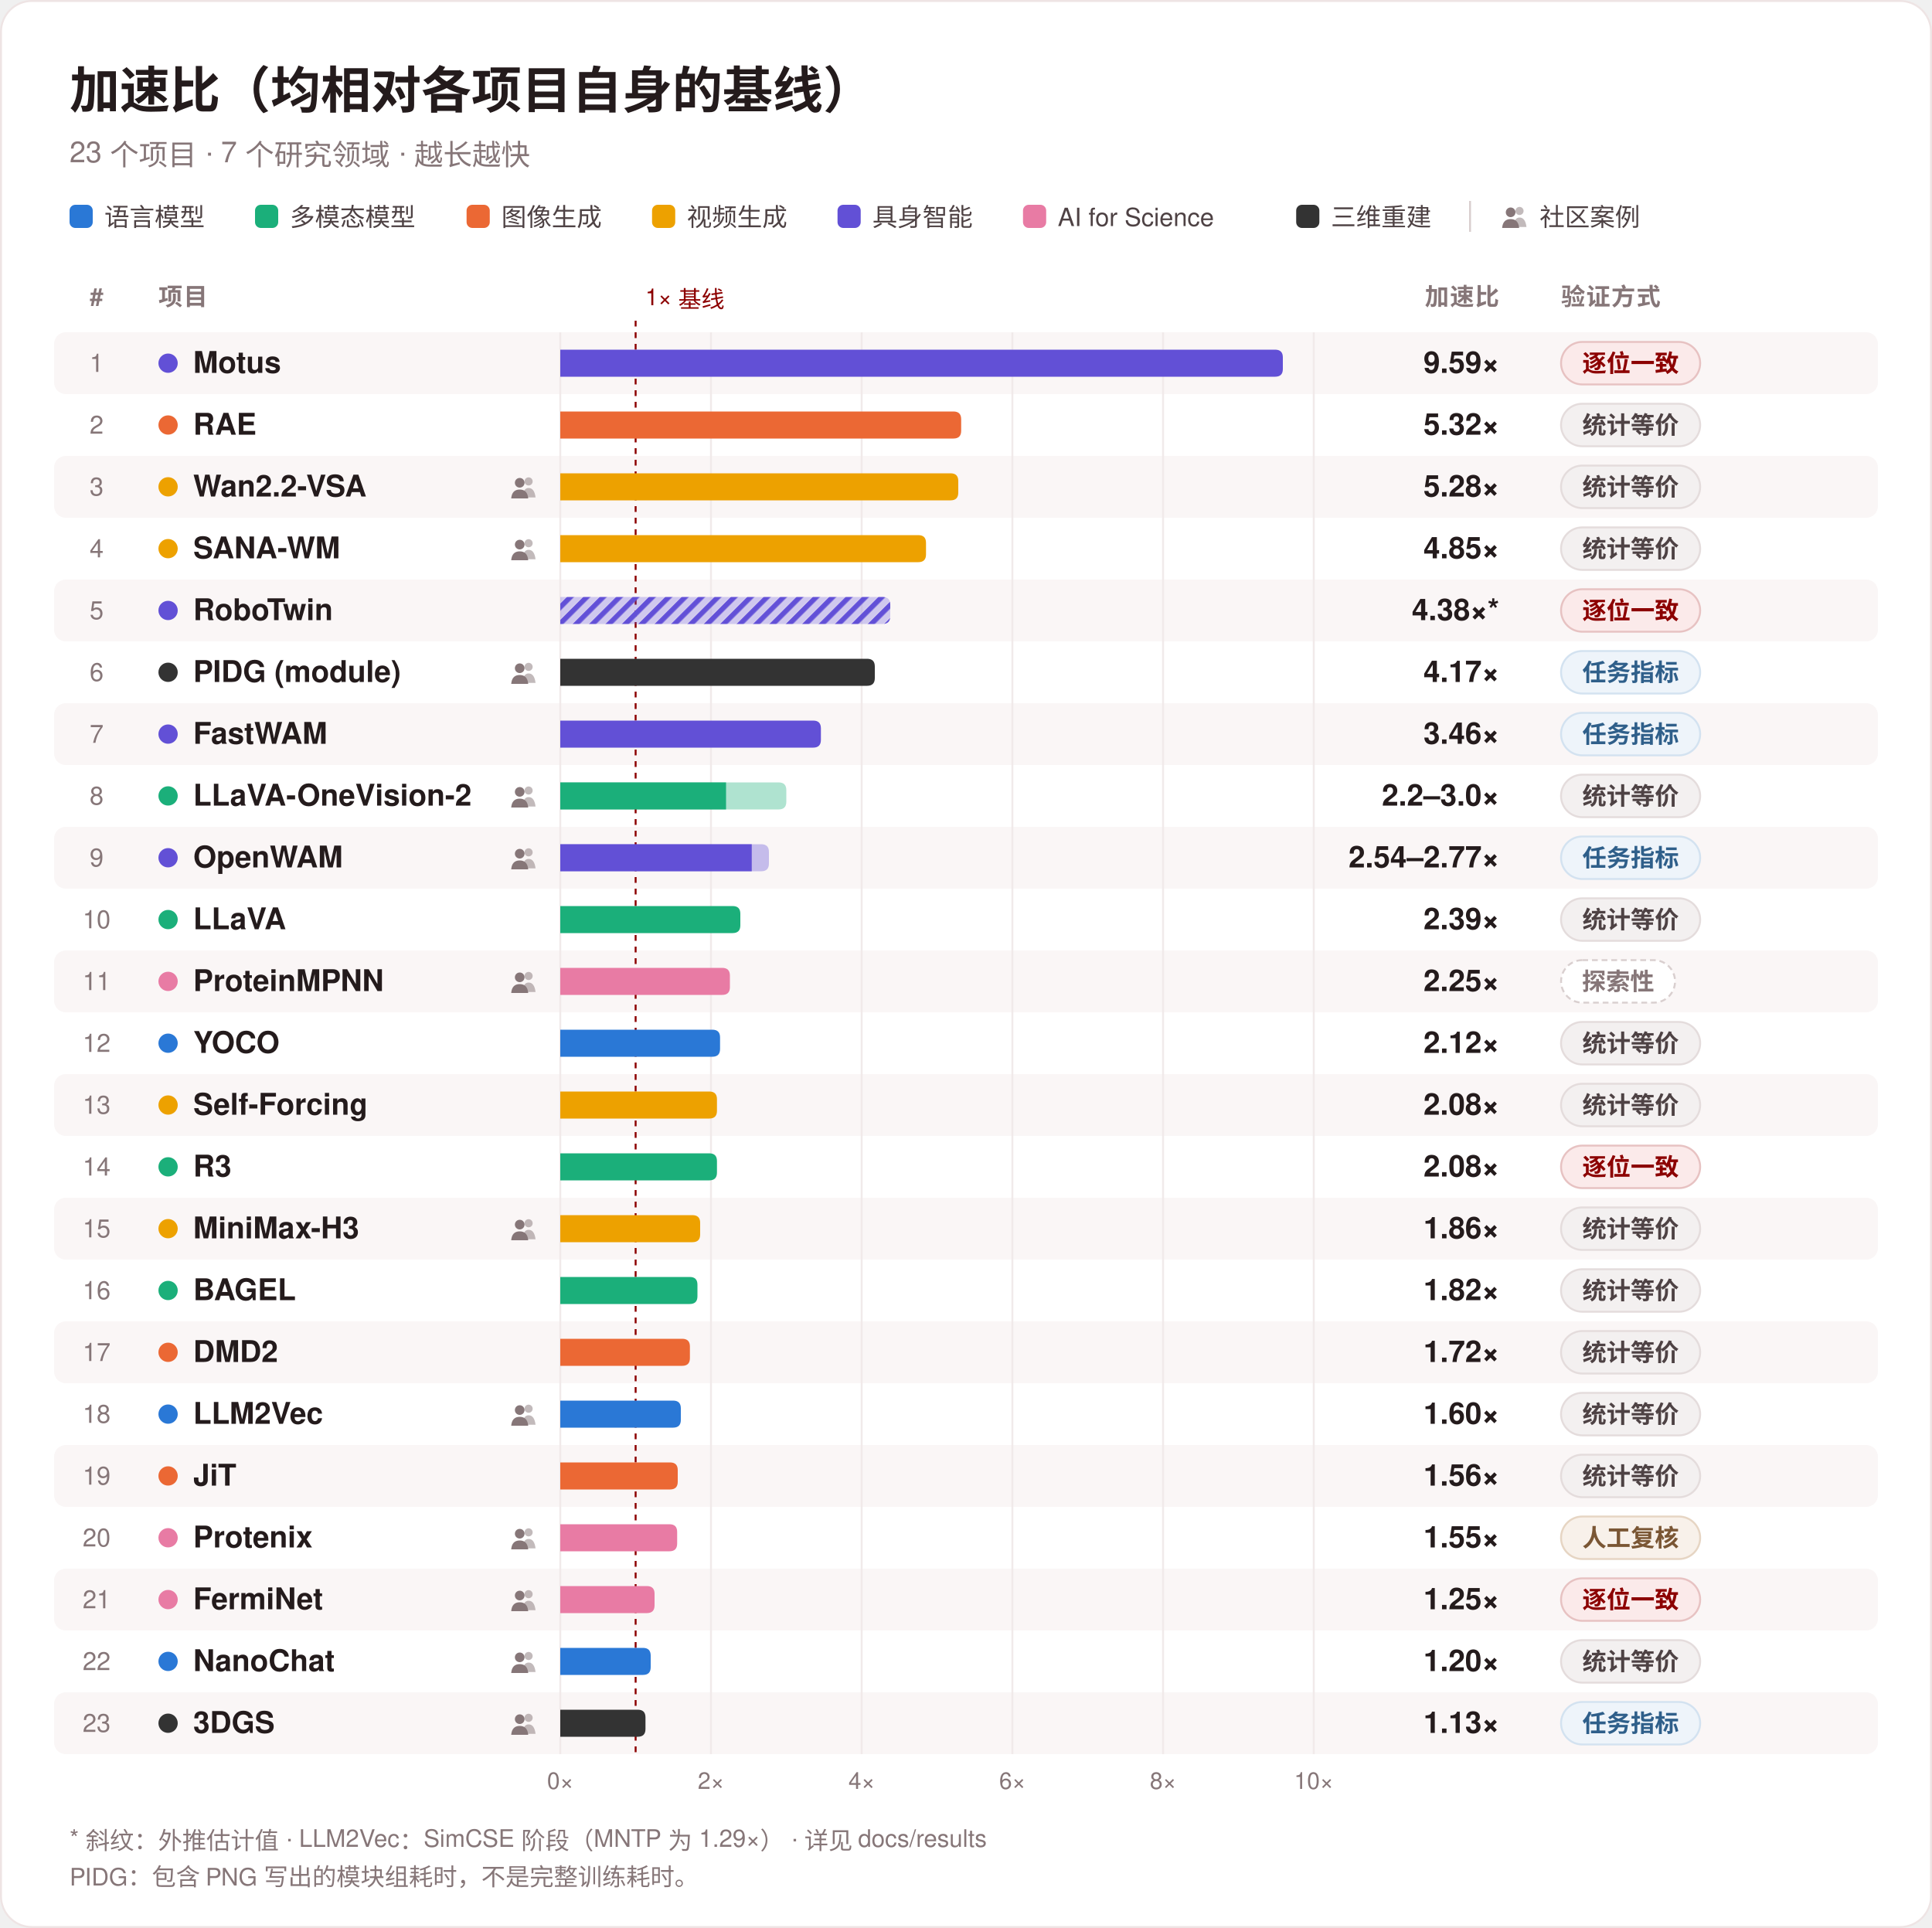
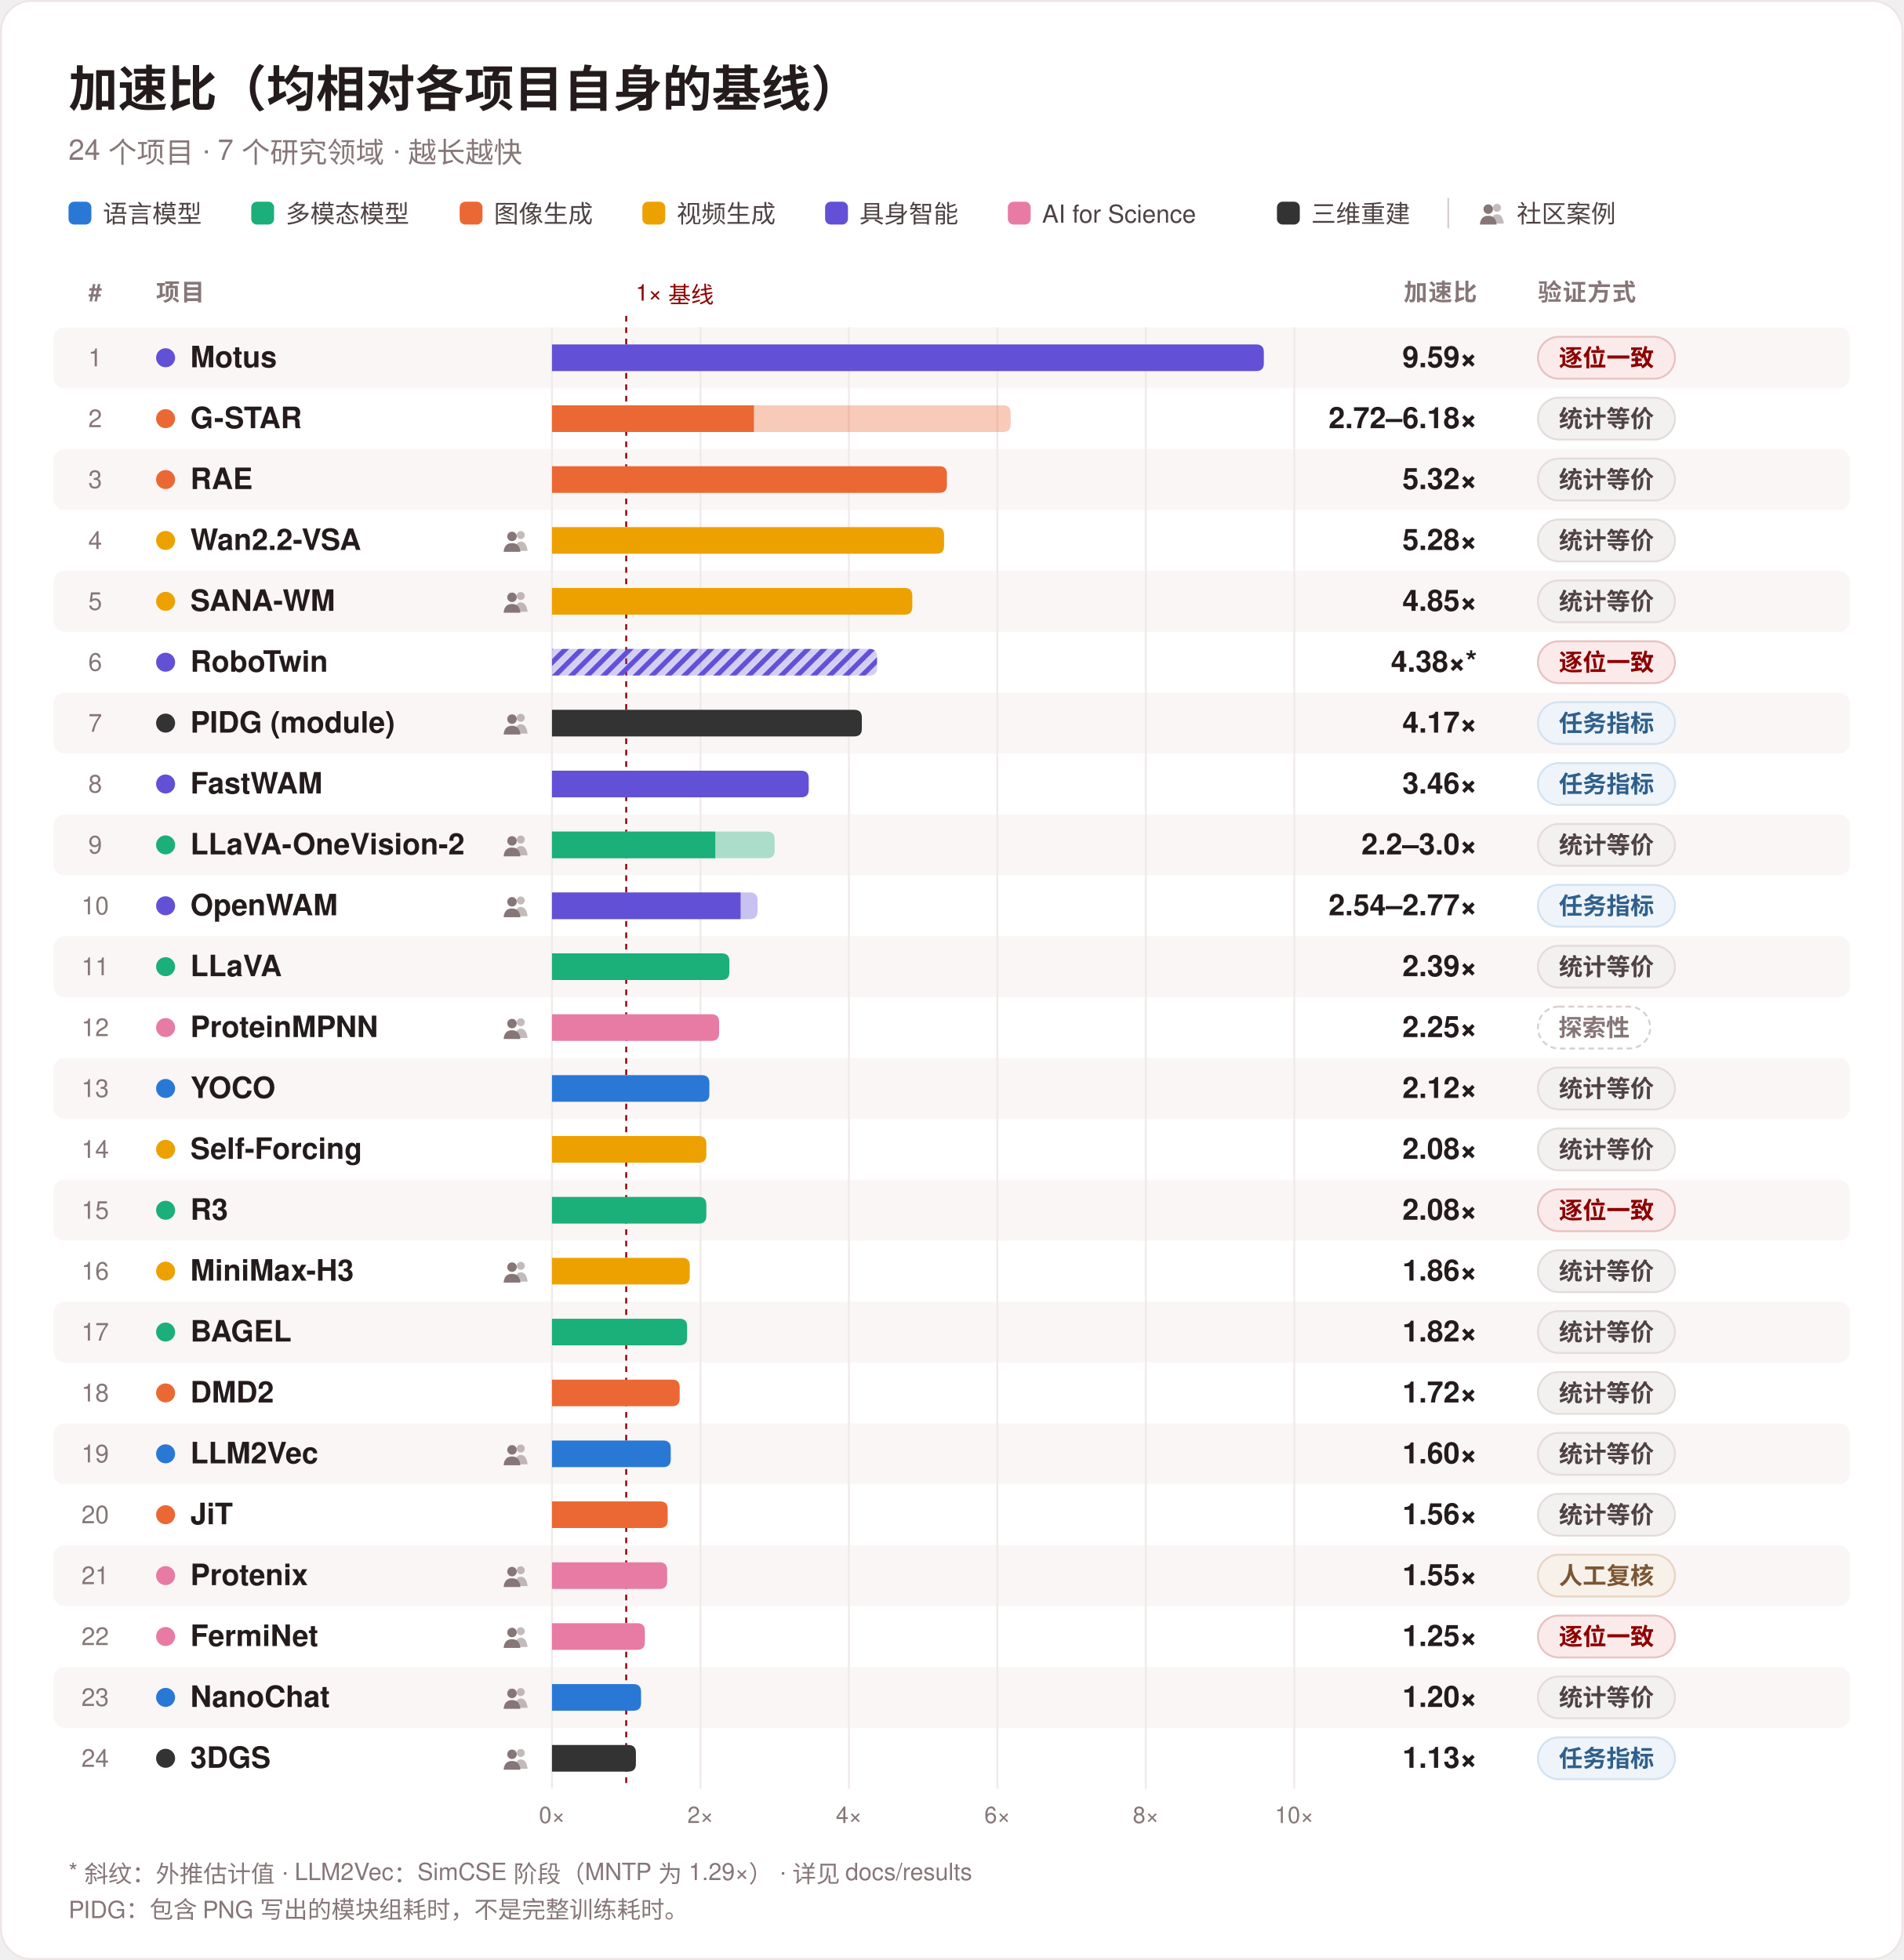
- <svg xmlns="http://www.w3.org/2000/svg" width="1000" height="998" viewBox="0 0 1000 998" role="img" aria-labelledby="t d">
+ <svg xmlns="http://www.w3.org/2000/svg" width="1000" height="1030" viewBox="0 0 1000 1030" role="img" aria-labelledby="t d">
  <defs>
    <pattern id="h-llm" width="6" height="6" patternUnits="userSpaceOnUse" patternTransform="rotate(45)">
      <rect width="6" height="6" fill="#2a78d6" fill-opacity=".28" />
      <rect width="2.6" height="6" fill="#2a78d6" />
    </pattern>
    <pattern id="h-mllm" width="6" height="6" patternUnits="userSpaceOnUse" patternTransform="rotate(45)">
      <rect width="6" height="6" fill="#1baf7a" fill-opacity=".28" />
      <rect width="2.6" height="6" fill="#1baf7a" />
    </pattern>
    <pattern id="h-img" width="6" height="6" patternUnits="userSpaceOnUse" patternTransform="rotate(45)">
      <rect width="6" height="6" fill="#eb6834" fill-opacity=".28" />
      <rect width="2.6" height="6" fill="#eb6834" />
    </pattern>
    <pattern id="h-vid" width="6" height="6" patternUnits="userSpaceOnUse" patternTransform="rotate(45)">
      <rect width="6" height="6" fill="#eda100" fill-opacity=".28" />
      <rect width="2.6" height="6" fill="#eda100" />
    </pattern>
    <pattern id="h-emb" width="6" height="6" patternUnits="userSpaceOnUse" patternTransform="rotate(45)">
      <rect width="6" height="6" fill="#6250d6" fill-opacity=".28" />
      <rect width="2.6" height="6" fill="#6250d6" />
    </pattern>
    <pattern id="h-sci" width="6" height="6" patternUnits="userSpaceOnUse" patternTransform="rotate(45)">
      <rect width="6" height="6" fill="#e87ba4" fill-opacity=".28" />
      <rect width="2.6" height="6" fill="#e87ba4" />
    </pattern>
    <pattern id="h-3d" width="6" height="6" patternUnits="userSpaceOnUse" patternTransform="rotate(45)">
      <rect width="6" height="6" fill="#333333" fill-opacity=".28" />
      <rect width="2.6" height="6" fill="#333333" />
    </pattern>
    <style>text{font-family:-apple-system,BlinkMacSystemFont,"Segoe UI","Helvetica Neue",Helvetica,Arial,"PingFang SC","Hiragino Sans GB","Microsoft YaHei","Noto Sans CJK SC",sans-serif}.title{font-size:26px;font-weight:700;fill:#241B1C}.sub{font-size:15px;fill:#867678}.col{font-size:12.5px;font-weight:600;fill:#867678;letter-spacing:.04em}.rank{font-size:13px;fill:#867678;font-variant-numeric:tabular-nums}.name{font-size:15.5px;font-weight:600;fill:#241B1C}.dom{font-size:13px;fill:#867678}.val{font-size:15.5px;font-weight:700;fill:#241B1C;font-variant-numeric:tabular-nums}.chip{font-size:12.5px;font-weight:600}.leg{font-size:13px;fill:#4E4244}.tick{font-size:12px;fill:#867678;font-variant-numeric:tabular-nums}.foot{font-size:12.5px;fill:#867678}.big{font-size:26px;font-weight:800;fill:#241B1C;font-variant-numeric:tabular-nums}.tl{font-size:13px;fill:#4E4244;font-variant-numeric:tabular-nums}.tlb{font-size:13px;font-weight:700;fill:#241B1C;font-variant-numeric:tabular-nums}.q{font-size:13px;fill:#4E4244}</style>
  </defs>
-   <rect x="0.5" y="0.5" width="999" height="997" rx="16" fill="#FFFFFF" stroke="#EEE4E4" />
+   <rect x="0.5" y="0.5" width="999" height="1029" rx="16" fill="#FFFFFF" stroke="#EEE4E4" />
  <text x="36" y="56" class="title">加速比（均相对各项目自身的基线）</text>
-   <text x="36" y="84" class="sub">23 个项目 · 7 个研究领域 · 越长越快</text>
+   <text x="36" y="84" class="sub">24 个项目 · 7 个研究领域 · 越长越快</text>
  <rect x="36" y="106" width="12" height="12" rx="3" fill="#2a78d6" />
  <text x="54" y="117" class="leg">语言模型</text>
  <rect x="132.0" y="106" width="12" height="12" rx="3" fill="#1baf7a" />
  <text x="150.0" y="117" class="leg">多模态模型</text>
  <rect x="241.5" y="106" width="12" height="12" rx="3" fill="#eb6834" />
  <text x="259.5" y="117" class="leg">图像生成</text>
  <rect x="337.5" y="106" width="12" height="12" rx="3" fill="#eda100" />
  <text x="355.5" y="117" class="leg">视频生成</text>
  <rect x="433.5" y="106" width="12" height="12" rx="3" fill="#6250d6" />
  <text x="451.5" y="117" class="leg">具身智能</text>
  <rect x="529.5" y="106" width="12" height="12" rx="3" fill="#e87ba4" />
  <text x="547.5" y="117" class="leg">AI for Science</text>
  <rect x="670.9" y="106" width="12" height="12" rx="3" fill="#333333" />
  <text x="688.9" y="117" class="leg">三维重建</text>
  <line x1="760.9" y1="104" x2="760.9" y2="120" stroke="#D9CFCF" stroke-width="1" />
  <g fill="#867678">
    <g fill-opacity=".5">
      <circle cx="786.5" cy="109.2" r="2.1" />
      <path d="M783.3 117.5Q783.7 112.6 786.5 112.6Q789.5 112.6 790.1 117.5Z" />
    </g>
    <circle cx="781.9" cy="109.9" r="2.5" />
    <path d="M777.5 118.0Q777.9 113.4 781.9 113.4Q785.9 113.4 786.3 118.0Z" />
  </g>
  <text x="796.9" y="117" class="leg">社区案例</text>
  <text x="50" y="158" class="col" text-anchor="middle">#</text>
  <text x="82" y="158" class="col">项目</text>
  <text x="776" y="158" class="col" text-anchor="end">加速比</text>
  <text x="808" y="158" class="col">验证方式</text>
  <rect x="28" y="172" width="944" height="32" rx="6" fill="#FAF6F6" />
  <rect x="28" y="236" width="944" height="32" rx="6" fill="#FAF6F6" />
  <rect x="28" y="300" width="944" height="32" rx="6" fill="#FAF6F6" />
  <rect x="28" y="364" width="944" height="32" rx="6" fill="#FAF6F6" />
  <rect x="28" y="428" width="944" height="32" rx="6" fill="#FAF6F6" />
  <rect x="28" y="492" width="944" height="32" rx="6" fill="#FAF6F6" />
  <rect x="28" y="556" width="944" height="32" rx="6" fill="#FAF6F6" />
  <rect x="28" y="620" width="944" height="32" rx="6" fill="#FAF6F6" />
  <rect x="28" y="684" width="944" height="32" rx="6" fill="#FAF6F6" />
  <rect x="28" y="748" width="944" height="32" rx="6" fill="#FAF6F6" />
  <rect x="28" y="812" width="944" height="32" rx="6" fill="#FAF6F6" />
  <rect x="28" y="876" width="944" height="32" rx="6" fill="#FAF6F6" />
-   <line x1="290.0" y1="172" x2="290.0" y2="908" stroke="#F1EAEA" stroke-width="1" />
-   <text x="290.0" y="926" class="tick" text-anchor="middle">0×</text>
-   <line x1="368.0" y1="172" x2="368.0" y2="908" stroke="#F1EAEA" stroke-width="1" />
-   <text x="368.0" y="926" class="tick" text-anchor="middle">2×</text>
-   <line x1="446.0" y1="172" x2="446.0" y2="908" stroke="#F1EAEA" stroke-width="1" />
-   <text x="446.0" y="926" class="tick" text-anchor="middle">4×</text>
-   <line x1="524.0" y1="172" x2="524.0" y2="908" stroke="#F1EAEA" stroke-width="1" />
-   <text x="524.0" y="926" class="tick" text-anchor="middle">6×</text>
-   <line x1="602.0" y1="172" x2="602.0" y2="908" stroke="#F1EAEA" stroke-width="1" />
-   <text x="602.0" y="926" class="tick" text-anchor="middle">8×</text>
-   <line x1="680.0" y1="172" x2="680.0" y2="908" stroke="#F1EAEA" stroke-width="1" />
-   <text x="680.0" y="926" class="tick" text-anchor="middle">10×</text>
-   <line x1="329.0" y1="166" x2="329.0" y2="908" stroke="#8C0000" stroke-width="1" stroke-dasharray="3 3" />
+   <line x1="290.0" y1="172" x2="290.0" y2="940" stroke="#F1EAEA" stroke-width="1" />
+   <text x="290.0" y="958" class="tick" text-anchor="middle">0×</text>
+   <line x1="368.0" y1="172" x2="368.0" y2="940" stroke="#F1EAEA" stroke-width="1" />
+   <text x="368.0" y="958" class="tick" text-anchor="middle">2×</text>
+   <line x1="446.0" y1="172" x2="446.0" y2="940" stroke="#F1EAEA" stroke-width="1" />
+   <text x="446.0" y="958" class="tick" text-anchor="middle">4×</text>
+   <line x1="524.0" y1="172" x2="524.0" y2="940" stroke="#F1EAEA" stroke-width="1" />
+   <text x="524.0" y="958" class="tick" text-anchor="middle">6×</text>
+   <line x1="602.0" y1="172" x2="602.0" y2="940" stroke="#F1EAEA" stroke-width="1" />
+   <text x="602.0" y="958" class="tick" text-anchor="middle">8×</text>
+   <line x1="680.0" y1="172" x2="680.0" y2="940" stroke="#F1EAEA" stroke-width="1" />
+   <text x="680.0" y="958" class="tick" text-anchor="middle">10×</text>
+   <line x1="329.0" y1="166" x2="329.0" y2="940" stroke="#8C0000" stroke-width="1" stroke-dasharray="3 3" />
  <text x="334.0" y="158" class="tick" fill="#8C0000" style="fill:#8C0000">1× 基线</text>
  <text x="50" y="192.5" class="rank" text-anchor="middle">1</text>
  <circle cx="87" cy="188.0" r="5" fill="#6250d6" />
  <text x="100" y="193.0" class="name">Motus</text>
  <path d="M290.0 181.0H660.0Q664.0 181.0 664.0 185.0V191.0Q664.0 195.0 660.0 195.0H290.0Z" fill="#6250d6" />
  <text x="776" y="193.0" class="val" text-anchor="end">9.59×</text>
  <rect x="808" y="177.0" width="72" height="22" rx="11" fill="#FBEAEA" stroke="#E7C2C2" />
  <text x="844.0" y="192.5" class="chip" text-anchor="middle" style="fill:#8C0000">逐位一致</text>
  <text x="50" y="224.5" class="rank" text-anchor="middle">2</text>
  <circle cx="87" cy="220.0" r="5" fill="#eb6834" />
-   <text x="100" y="225.0" class="name">RAE</text>
-   <path d="M290.0 213.0H493.5Q497.5 213.0 497.5 217.0V223.0Q497.5 227.0 493.5 227.0H290.0Z" fill="#eb6834" />
-   <text x="776" y="225.0" class="val" text-anchor="end">5.32×</text>
+   <text x="100" y="225.0" class="name">G-STAR</text>
+   <path d="M290.0 213.0H527.0Q531.0 213.0 531.0 217.0V223.0Q531.0 227.0 527.0 227.0H290.0Z" fill="#eb6834" fill-opacity=".35" />
+   <path d="M290.0 213.0H396.1Q396.1 213.0 396.1 213.0V227.0Q396.1 227.0 396.1 227.0H290.0Z" fill="#eb6834" />
+   <text x="776" y="225.0" class="val" text-anchor="end">2.72–6.18×</text>
  <rect x="808" y="209.0" width="72" height="22" rx="11" fill="#F3F0F0" stroke="#E4DCDC" />
  <text x="844.0" y="224.5" class="chip" text-anchor="middle" style="fill:#4E4244">统计等价</text>
  <text x="50" y="256.5" class="rank" text-anchor="middle">3</text>
-   <circle cx="87" cy="252.0" r="5" fill="#eda100" />
-   <text x="100" y="257.0" class="name">Wan2.2-VSA</text>
-   <g fill="#867678">
-     <g fill-opacity=".5">
-       <circle cx="273.6" cy="249.2" r="2.1" />
-       <path d="M270.4 257.5Q270.8 252.6 273.6 252.6Q276.6 252.6 277.2 257.5Z" />
-     </g>
-     <circle cx="269.0" cy="249.9" r="2.5" />
-     <path d="M264.6 258.0Q265.0 253.4 269.0 253.4Q273.0 253.4 273.4 258.0Z" />
-   </g>
-   <path d="M290.0 245.0H492.0Q496.0 245.0 496.0 249.0V255.0Q496.0 259.0 492.0 259.0H290.0Z" fill="#eda100" />
-   <text x="776" y="257.0" class="val" text-anchor="end">5.28×</text>
+   <circle cx="87" cy="252.0" r="5" fill="#eb6834" />
+   <text x="100" y="257.0" class="name">RAE</text>
+   <path d="M290.0 245.0H493.5Q497.5 245.0 497.5 249.0V255.0Q497.5 259.0 493.5 259.0H290.0Z" fill="#eb6834" />
+   <text x="776" y="257.0" class="val" text-anchor="end">5.32×</text>
  <rect x="808" y="241.0" width="72" height="22" rx="11" fill="#F3F0F0" stroke="#E4DCDC" />
  <text x="844.0" y="256.5" class="chip" text-anchor="middle" style="fill:#4E4244">统计等价</text>
  <text x="50" y="288.5" class="rank" text-anchor="middle">4</text>
  <circle cx="87" cy="284.0" r="5" fill="#eda100" />
-   <text x="100" y="289.0" class="name">SANA-WM</text>
+   <text x="100" y="289.0" class="name">Wan2.2-VSA</text>
  <g fill="#867678">
    <g fill-opacity=".5">
      <circle cx="273.6" cy="281.2" r="2.1" />
      <path d="M270.4 289.5Q270.8 284.6 273.6 284.6Q276.6 284.6 277.2 289.5Z" />
    </g>
    <circle cx="269.0" cy="281.9" r="2.5" />
    <path d="M264.6 290.0Q265.0 285.4 269.0 285.4Q273.0 285.4 273.4 290.0Z" />
  </g>
-   <path d="M290.0 277.0H475.3Q479.3 277.0 479.3 281.0V287.0Q479.3 291.0 475.3 291.0H290.0Z" fill="#eda100" />
-   <text x="776" y="289.0" class="val" text-anchor="end">4.85×</text>
+   <path d="M290.0 277.0H492.0Q496.0 277.0 496.0 281.0V287.0Q496.0 291.0 492.0 291.0H290.0Z" fill="#eda100" />
+   <text x="776" y="289.0" class="val" text-anchor="end">5.28×</text>
  <rect x="808" y="273.0" width="72" height="22" rx="11" fill="#F3F0F0" stroke="#E4DCDC" />
  <text x="844.0" y="288.5" class="chip" text-anchor="middle" style="fill:#4E4244">统计等价</text>
  <text x="50" y="320.5" class="rank" text-anchor="middle">5</text>
-   <circle cx="87" cy="316.0" r="5" fill="#6250d6" />
-   <text x="100" y="321.0" class="name">RoboTwin</text>
-   <path d="M290.0 309.0H456.8Q460.8 309.0 460.8 313.0V319.0Q460.8 323.0 456.8 323.0H290.0Z" fill="url(#h-emb)" />
-   <text x="776" y="321.0" class="val" text-anchor="end">4.38×*</text>
-   <rect x="808" y="305.0" width="72" height="22" rx="11" fill="#FBEAEA" stroke="#E7C2C2" />
-   <text x="844.0" y="320.5" class="chip" text-anchor="middle" style="fill:#8C0000">逐位一致</text>
+   <circle cx="87" cy="316.0" r="5" fill="#eda100" />
+   <text x="100" y="321.0" class="name">SANA-WM</text>
+   <g fill="#867678">
+     <g fill-opacity=".5">
+       <circle cx="273.6" cy="313.2" r="2.1" />
+       <path d="M270.4 321.5Q270.8 316.6 273.6 316.6Q276.6 316.6 277.2 321.5Z" />
+     </g>
+     <circle cx="269.0" cy="313.9" r="2.5" />
+     <path d="M264.6 322.0Q265.0 317.4 269.0 317.4Q273.0 317.4 273.4 322.0Z" />
+   </g>
+   <path d="M290.0 309.0H475.3Q479.3 309.0 479.3 313.0V319.0Q479.3 323.0 475.3 323.0H290.0Z" fill="#eda100" />
+   <text x="776" y="321.0" class="val" text-anchor="end">4.85×</text>
+   <rect x="808" y="305.0" width="72" height="22" rx="11" fill="#F3F0F0" stroke="#E4DCDC" />
+   <text x="844.0" y="320.5" class="chip" text-anchor="middle" style="fill:#4E4244">统计等价</text>
  <text x="50" y="352.5" class="rank" text-anchor="middle">6</text>
-   <circle cx="87" cy="348.0" r="5" fill="#333333" />
-   <text x="100" y="353.0" class="name">PIDG (module)</text>
-   <g fill="#867678">
-     <g fill-opacity=".5">
-       <circle cx="273.6" cy="345.2" r="2.1" />
-       <path d="M270.4 353.5Q270.8 348.6 273.6 348.6Q276.6 348.6 277.2 353.5Z" />
-     </g>
-     <circle cx="269.0" cy="345.9" r="2.5" />
-     <path d="M264.6 354.0Q265.0 349.4 269.0 349.4Q273.0 349.4 273.4 354.0Z" />
-   </g>
-   <path d="M290.0 341.0H448.8Q452.8 341.0 452.8 345.0V351.0Q452.8 355.0 448.8 355.0H290.0Z" fill="#333333" />
-   <text x="776" y="353.0" class="val" text-anchor="end">4.17×</text>
-   <rect x="808" y="337.0" width="72" height="22" rx="11" fill="#EEF4FA" stroke="#D3E2F0" />
-   <text x="844.0" y="352.5" class="chip" text-anchor="middle" style="fill:#2F5F8A">任务指标</text>
+   <circle cx="87" cy="348.0" r="5" fill="#6250d6" />
+   <text x="100" y="353.0" class="name">RoboTwin</text>
+   <path d="M290.0 341.0H456.8Q460.8 341.0 460.8 345.0V351.0Q460.8 355.0 456.8 355.0H290.0Z" fill="url(#h-emb)" />
+   <text x="776" y="353.0" class="val" text-anchor="end">4.38×*</text>
+   <rect x="808" y="337.0" width="72" height="22" rx="11" fill="#FBEAEA" stroke="#E7C2C2" />
+   <text x="844.0" y="352.5" class="chip" text-anchor="middle" style="fill:#8C0000">逐位一致</text>
  <text x="50" y="384.5" class="rank" text-anchor="middle">7</text>
-   <circle cx="87" cy="380.0" r="5" fill="#6250d6" />
-   <text x="100" y="385.0" class="name">FastWAM</text>
-   <path d="M290.0 373.0H420.9Q424.9 373.0 424.9 377.0V383.0Q424.9 387.0 420.9 387.0H290.0Z" fill="#6250d6" />
-   <text x="776" y="385.0" class="val" text-anchor="end">3.46×</text>
+   <circle cx="87" cy="380.0" r="5" fill="#333333" />
+   <text x="100" y="385.0" class="name">PIDG (module)</text>
+   <g fill="#867678">
+     <g fill-opacity=".5">
+       <circle cx="273.6" cy="377.2" r="2.1" />
+       <path d="M270.4 385.5Q270.8 380.6 273.6 380.6Q276.6 380.6 277.2 385.5Z" />
+     </g>
+     <circle cx="269.0" cy="377.9" r="2.5" />
+     <path d="M264.6 386.0Q265.0 381.4 269.0 381.4Q273.0 381.4 273.4 386.0Z" />
+   </g>
+   <path d="M290.0 373.0H448.8Q452.8 373.0 452.8 377.0V383.0Q452.8 387.0 448.8 387.0H290.0Z" fill="#333333" />
+   <text x="776" y="385.0" class="val" text-anchor="end">4.17×</text>
  <rect x="808" y="369.0" width="72" height="22" rx="11" fill="#EEF4FA" stroke="#D3E2F0" />
  <text x="844.0" y="384.5" class="chip" text-anchor="middle" style="fill:#2F5F8A">任务指标</text>
  <text x="50" y="416.5" class="rank" text-anchor="middle">8</text>
-   <circle cx="87" cy="412.0" r="5" fill="#1baf7a" />
-   <text x="100" y="417.0" class="name">LLaVA-OneVision-2</text>
-   <g fill="#867678">
-     <g fill-opacity=".5">
-       <circle cx="273.6" cy="409.2" r="2.1" />
-       <path d="M270.4 417.5Q270.8 412.6 273.6 412.6Q276.6 412.6 277.2 417.5Z" />
-     </g>
-     <circle cx="269.0" cy="409.9" r="2.5" />
-     <path d="M264.6 418.0Q265.0 413.4 269.0 413.4Q273.0 413.4 273.4 418.0Z" />
-   </g>
-   <path d="M290.0 405.0H403.0Q407.0 405.0 407.0 409.0V415.0Q407.0 419.0 403.0 419.0H290.0Z" fill="#1baf7a" fill-opacity=".35" />
-   <path d="M290.0 405.0H375.8Q375.8 405.0 375.8 405.0V419.0Q375.8 419.0 375.8 419.0H290.0Z" fill="#1baf7a" />
-   <text x="776" y="417.0" class="val" text-anchor="end">2.2–3.0×</text>
-   <rect x="808" y="401.0" width="72" height="22" rx="11" fill="#F3F0F0" stroke="#E4DCDC" />
-   <text x="844.0" y="416.5" class="chip" text-anchor="middle" style="fill:#4E4244">统计等价</text>
+   <circle cx="87" cy="412.0" r="5" fill="#6250d6" />
+   <text x="100" y="417.0" class="name">FastWAM</text>
+   <path d="M290.0 405.0H420.9Q424.9 405.0 424.9 409.0V415.0Q424.9 419.0 420.9 419.0H290.0Z" fill="#6250d6" />
+   <text x="776" y="417.0" class="val" text-anchor="end">3.46×</text>
+   <rect x="808" y="401.0" width="72" height="22" rx="11" fill="#EEF4FA" stroke="#D3E2F0" />
+   <text x="844.0" y="416.5" class="chip" text-anchor="middle" style="fill:#2F5F8A">任务指标</text>
  <text x="50" y="448.5" class="rank" text-anchor="middle">9</text>
-   <circle cx="87" cy="444.0" r="5" fill="#6250d6" />
-   <text x="100" y="449.0" class="name">OpenWAM</text>
+   <circle cx="87" cy="444.0" r="5" fill="#1baf7a" />
+   <text x="100" y="449.0" class="name">LLaVA-OneVision-2</text>
  <g fill="#867678">
    <g fill-opacity=".5">
      <circle cx="273.6" cy="441.2" r="2.1" />
      <path d="M270.4 449.5Q270.8 444.6 273.6 444.6Q276.6 444.6 277.2 449.5Z" />
    </g>
    <circle cx="269.0" cy="441.9" r="2.5" />
    <path d="M264.6 450.0Q265.0 445.4 269.0 445.4Q273.0 445.4 273.4 450.0Z" />
  </g>
-   <path d="M290.0 437.0H394.0Q398.0 437.0 398.0 441.0V447.0Q398.0 451.0 394.0 451.0H290.0Z" fill="#6250d6" fill-opacity=".35" />
-   <path d="M290.0 437.0H389.1Q389.1 437.0 389.1 437.0V451.0Q389.1 451.0 389.1 451.0H290.0Z" fill="#6250d6" />
-   <text x="776" y="449.0" class="val" text-anchor="end">2.54–2.77×</text>
-   <rect x="808" y="433.0" width="72" height="22" rx="11" fill="#EEF4FA" stroke="#D3E2F0" />
-   <text x="844.0" y="448.5" class="chip" text-anchor="middle" style="fill:#2F5F8A">任务指标</text>
+   <path d="M290.0 437.0H403.0Q407.0 437.0 407.0 441.0V447.0Q407.0 451.0 403.0 451.0H290.0Z" fill="#1baf7a" fill-opacity=".35" />
+   <path d="M290.0 437.0H375.8Q375.8 437.0 375.8 437.0V451.0Q375.8 451.0 375.8 451.0H290.0Z" fill="#1baf7a" />
+   <text x="776" y="449.0" class="val" text-anchor="end">2.2–3.0×</text>
+   <rect x="808" y="433.0" width="72" height="22" rx="11" fill="#F3F0F0" stroke="#E4DCDC" />
+   <text x="844.0" y="448.5" class="chip" text-anchor="middle" style="fill:#4E4244">统计等价</text>
  <text x="50" y="480.5" class="rank" text-anchor="middle">10</text>
-   <circle cx="87" cy="476.0" r="5" fill="#1baf7a" />
-   <text x="100" y="481.0" class="name">LLaVA</text>
-   <path d="M290.0 469.0H379.2Q383.2 469.0 383.2 473.0V479.0Q383.2 483.0 379.2 483.0H290.0Z" fill="#1baf7a" />
-   <text x="776" y="481.0" class="val" text-anchor="end">2.39×</text>
-   <rect x="808" y="465.0" width="72" height="22" rx="11" fill="#F3F0F0" stroke="#E4DCDC" />
-   <text x="844.0" y="480.5" class="chip" text-anchor="middle" style="fill:#4E4244">统计等价</text>
+   <circle cx="87" cy="476.0" r="5" fill="#6250d6" />
+   <text x="100" y="481.0" class="name">OpenWAM</text>
+   <g fill="#867678">
+     <g fill-opacity=".5">
+       <circle cx="273.6" cy="473.2" r="2.1" />
+       <path d="M270.4 481.5Q270.8 476.6 273.6 476.6Q276.6 476.6 277.2 481.5Z" />
+     </g>
+     <circle cx="269.0" cy="473.9" r="2.5" />
+     <path d="M264.6 482.0Q265.0 477.4 269.0 477.4Q273.0 477.4 273.4 482.0Z" />
+   </g>
+   <path d="M290.0 469.0H394.0Q398.0 469.0 398.0 473.0V479.0Q398.0 483.0 394.0 483.0H290.0Z" fill="#6250d6" fill-opacity=".35" />
+   <path d="M290.0 469.0H389.1Q389.1 469.0 389.1 469.0V483.0Q389.1 483.0 389.1 483.0H290.0Z" fill="#6250d6" />
+   <text x="776" y="481.0" class="val" text-anchor="end">2.54–2.77×</text>
+   <rect x="808" y="465.0" width="72" height="22" rx="11" fill="#EEF4FA" stroke="#D3E2F0" />
+   <text x="844.0" y="480.5" class="chip" text-anchor="middle" style="fill:#2F5F8A">任务指标</text>
  <text x="50" y="512.5" class="rank" text-anchor="middle">11</text>
-   <circle cx="87" cy="508.0" r="5" fill="#e87ba4" />
-   <text x="100" y="513.0" class="name">ProteinMPNN</text>
-   <g fill="#867678">
-     <g fill-opacity=".5">
-       <circle cx="273.6" cy="505.2" r="2.1" />
-       <path d="M270.4 513.5Q270.8 508.6 273.6 508.6Q276.6 508.6 277.2 513.5Z" />
-     </g>
-     <circle cx="269.0" cy="505.9" r="2.5" />
-     <path d="M264.6 514.0Q265.0 509.4 269.0 509.4Q273.0 509.4 273.4 514.0Z" />
-   </g>
-   <path d="M290.0 501.0H373.8Q377.8 501.0 377.8 505.0V511.0Q377.8 515.0 373.8 515.0H290.0Z" fill="#e87ba4" />
-   <text x="776" y="513.0" class="val" text-anchor="end">2.25×</text>
-   <rect x="808" y="497.0" width="59" height="22" rx="11" fill="#FFFFFF" stroke="#D9CFCF" stroke-dasharray="3 2" />
-   <text x="837.5" y="512.5" class="chip" text-anchor="middle" style="fill:#867678">探索性</text>
+   <circle cx="87" cy="508.0" r="5" fill="#1baf7a" />
+   <text x="100" y="513.0" class="name">LLaVA</text>
+   <path d="M290.0 501.0H379.2Q383.2 501.0 383.2 505.0V511.0Q383.2 515.0 379.2 515.0H290.0Z" fill="#1baf7a" />
+   <text x="776" y="513.0" class="val" text-anchor="end">2.39×</text>
+   <rect x="808" y="497.0" width="72" height="22" rx="11" fill="#F3F0F0" stroke="#E4DCDC" />
+   <text x="844.0" y="512.5" class="chip" text-anchor="middle" style="fill:#4E4244">统计等价</text>
  <text x="50" y="544.5" class="rank" text-anchor="middle">12</text>
-   <circle cx="87" cy="540.0" r="5" fill="#2a78d6" />
-   <text x="100" y="545.0" class="name">YOCO</text>
-   <path d="M290.0 533.0H368.7Q372.7 533.0 372.7 537.0V543.0Q372.7 547.0 368.7 547.0H290.0Z" fill="#2a78d6" />
-   <text x="776" y="545.0" class="val" text-anchor="end">2.12×</text>
-   <rect x="808" y="529.0" width="72" height="22" rx="11" fill="#F3F0F0" stroke="#E4DCDC" />
-   <text x="844.0" y="544.5" class="chip" text-anchor="middle" style="fill:#4E4244">统计等价</text>
+   <circle cx="87" cy="540.0" r="5" fill="#e87ba4" />
+   <text x="100" y="545.0" class="name">ProteinMPNN</text>
+   <g fill="#867678">
+     <g fill-opacity=".5">
+       <circle cx="273.6" cy="537.2" r="2.1" />
+       <path d="M270.4 545.5Q270.8 540.6 273.6 540.6Q276.6 540.6 277.2 545.5Z" />
+     </g>
+     <circle cx="269.0" cy="537.9" r="2.5" />
+     <path d="M264.6 546.0Q265.0 541.4 269.0 541.4Q273.0 541.4 273.4 546.0Z" />
+   </g>
+   <path d="M290.0 533.0H373.8Q377.8 533.0 377.8 537.0V543.0Q377.8 547.0 373.8 547.0H290.0Z" fill="#e87ba4" />
+   <text x="776" y="545.0" class="val" text-anchor="end">2.25×</text>
+   <rect x="808" y="529.0" width="59" height="22" rx="11" fill="#FFFFFF" stroke="#D9CFCF" stroke-dasharray="3 2" />
+   <text x="837.5" y="544.5" class="chip" text-anchor="middle" style="fill:#867678">探索性</text>
  <text x="50" y="576.5" class="rank" text-anchor="middle">13</text>
-   <circle cx="87" cy="572.0" r="5" fill="#eda100" />
-   <text x="100" y="577.0" class="name">Self-Forcing</text>
-   <path d="M290.0 565.0H367.1Q371.1 565.0 371.1 569.0V575.0Q371.1 579.0 367.1 579.0H290.0Z" fill="#eda100" />
-   <text x="776" y="577.0" class="val" text-anchor="end">2.08×</text>
+   <circle cx="87" cy="572.0" r="5" fill="#2a78d6" />
+   <text x="100" y="577.0" class="name">YOCO</text>
+   <path d="M290.0 565.0H368.7Q372.7 565.0 372.7 569.0V575.0Q372.7 579.0 368.7 579.0H290.0Z" fill="#2a78d6" />
+   <text x="776" y="577.0" class="val" text-anchor="end">2.12×</text>
  <rect x="808" y="561.0" width="72" height="22" rx="11" fill="#F3F0F0" stroke="#E4DCDC" />
  <text x="844.0" y="576.5" class="chip" text-anchor="middle" style="fill:#4E4244">统计等价</text>
  <text x="50" y="608.5" class="rank" text-anchor="middle">14</text>
-   <circle cx="87" cy="604.0" r="5" fill="#1baf7a" />
-   <text x="100" y="609.0" class="name">R3</text>
-   <path d="M290.0 597.0H367.1Q371.1 597.0 371.1 601.0V607.0Q371.1 611.0 367.1 611.0H290.0Z" fill="#1baf7a" />
+   <circle cx="87" cy="604.0" r="5" fill="#eda100" />
+   <text x="100" y="609.0" class="name">Self-Forcing</text>
+   <path d="M290.0 597.0H367.1Q371.1 597.0 371.1 601.0V607.0Q371.1 611.0 367.1 611.0H290.0Z" fill="#eda100" />
  <text x="776" y="609.0" class="val" text-anchor="end">2.08×</text>
-   <rect x="808" y="593.0" width="72" height="22" rx="11" fill="#FBEAEA" stroke="#E7C2C2" />
-   <text x="844.0" y="608.5" class="chip" text-anchor="middle" style="fill:#8C0000">逐位一致</text>
+   <rect x="808" y="593.0" width="72" height="22" rx="11" fill="#F3F0F0" stroke="#E4DCDC" />
+   <text x="844.0" y="608.5" class="chip" text-anchor="middle" style="fill:#4E4244">统计等价</text>
  <text x="50" y="640.5" class="rank" text-anchor="middle">15</text>
-   <circle cx="87" cy="636.0" r="5" fill="#eda100" />
-   <text x="100" y="641.0" class="name">MiniMax-H3</text>
-   <g fill="#867678">
-     <g fill-opacity=".5">
-       <circle cx="273.6" cy="633.2" r="2.1" />
-       <path d="M270.4 641.5Q270.8 636.6 273.6 636.6Q276.6 636.6 277.2 641.5Z" />
-     </g>
-     <circle cx="269.0" cy="633.9" r="2.5" />
-     <path d="M264.6 642.0Q265.0 637.4 269.0 637.4Q273.0 637.4 273.4 642.0Z" />
-   </g>
-   <path d="M290.0 629.0H358.4Q362.4 629.0 362.4 633.0V639.0Q362.4 643.0 358.4 643.0H290.0Z" fill="#eda100" />
-   <text x="776" y="641.0" class="val" text-anchor="end">1.86×</text>
-   <rect x="808" y="625.0" width="72" height="22" rx="11" fill="#F3F0F0" stroke="#E4DCDC" />
-   <text x="844.0" y="640.5" class="chip" text-anchor="middle" style="fill:#4E4244">统计等价</text>
+   <circle cx="87" cy="636.0" r="5" fill="#1baf7a" />
+   <text x="100" y="641.0" class="name">R3</text>
+   <path d="M290.0 629.0H367.1Q371.1 629.0 371.1 633.0V639.0Q371.1 643.0 367.1 643.0H290.0Z" fill="#1baf7a" />
+   <text x="776" y="641.0" class="val" text-anchor="end">2.08×</text>
+   <rect x="808" y="625.0" width="72" height="22" rx="11" fill="#FBEAEA" stroke="#E7C2C2" />
+   <text x="844.0" y="640.5" class="chip" text-anchor="middle" style="fill:#8C0000">逐位一致</text>
  <text x="50" y="672.5" class="rank" text-anchor="middle">16</text>
-   <circle cx="87" cy="668.0" r="5" fill="#1baf7a" />
-   <text x="100" y="673.0" class="name">BAGEL</text>
-   <path d="M290.0 661.0H357.0Q361.0 661.0 361.0 665.0V671.0Q361.0 675.0 357.0 675.0H290.0Z" fill="#1baf7a" />
-   <text x="776" y="673.0" class="val" text-anchor="end">1.82×</text>
+   <circle cx="87" cy="668.0" r="5" fill="#eda100" />
+   <text x="100" y="673.0" class="name">MiniMax-H3</text>
+   <g fill="#867678">
+     <g fill-opacity=".5">
+       <circle cx="273.6" cy="665.2" r="2.1" />
+       <path d="M270.4 673.5Q270.8 668.6 273.6 668.6Q276.6 668.6 277.2 673.5Z" />
+     </g>
+     <circle cx="269.0" cy="665.9" r="2.5" />
+     <path d="M264.6 674.0Q265.0 669.4 269.0 669.4Q273.0 669.4 273.4 674.0Z" />
+   </g>
+   <path d="M290.0 661.0H358.4Q362.4 661.0 362.4 665.0V671.0Q362.4 675.0 358.4 675.0H290.0Z" fill="#eda100" />
+   <text x="776" y="673.0" class="val" text-anchor="end">1.86×</text>
  <rect x="808" y="657.0" width="72" height="22" rx="11" fill="#F3F0F0" stroke="#E4DCDC" />
  <text x="844.0" y="672.5" class="chip" text-anchor="middle" style="fill:#4E4244">统计等价</text>
  <text x="50" y="704.5" class="rank" text-anchor="middle">17</text>
-   <circle cx="87" cy="700.0" r="5" fill="#eb6834" />
-   <text x="100" y="705.0" class="name">DMD2</text>
-   <path d="M290.0 693.0H353.1Q357.1 693.0 357.1 697.0V703.0Q357.1 707.0 353.1 707.0H290.0Z" fill="#eb6834" />
-   <text x="776" y="705.0" class="val" text-anchor="end">1.72×</text>
+   <circle cx="87" cy="700.0" r="5" fill="#1baf7a" />
+   <text x="100" y="705.0" class="name">BAGEL</text>
+   <path d="M290.0 693.0H357.0Q361.0 693.0 361.0 697.0V703.0Q361.0 707.0 357.0 707.0H290.0Z" fill="#1baf7a" />
+   <text x="776" y="705.0" class="val" text-anchor="end">1.82×</text>
  <rect x="808" y="689.0" width="72" height="22" rx="11" fill="#F3F0F0" stroke="#E4DCDC" />
  <text x="844.0" y="704.5" class="chip" text-anchor="middle" style="fill:#4E4244">统计等价</text>
  <text x="50" y="736.5" class="rank" text-anchor="middle">18</text>
-   <circle cx="87" cy="732.0" r="5" fill="#2a78d6" />
-   <text x="100" y="737.0" class="name">LLM2Vec</text>
-   <g fill="#867678">
-     <g fill-opacity=".5">
-       <circle cx="273.6" cy="729.2" r="2.1" />
-       <path d="M270.4 737.5Q270.8 732.6 273.6 732.6Q276.6 732.6 277.2 737.5Z" />
-     </g>
-     <circle cx="269.0" cy="729.9" r="2.5" />
-     <path d="M264.6 738.0Q265.0 733.4 269.0 733.4Q273.0 733.4 273.4 738.0Z" />
-   </g>
-   <path d="M290.0 725.0H348.4Q352.4 725.0 352.4 729.0V735.0Q352.4 739.0 348.4 739.0H290.0Z" fill="#2a78d6" />
-   <text x="776" y="737.0" class="val" text-anchor="end">1.60×</text>
+   <circle cx="87" cy="732.0" r="5" fill="#eb6834" />
+   <text x="100" y="737.0" class="name">DMD2</text>
+   <path d="M290.0 725.0H353.1Q357.1 725.0 357.1 729.0V735.0Q357.1 739.0 353.1 739.0H290.0Z" fill="#eb6834" />
+   <text x="776" y="737.0" class="val" text-anchor="end">1.72×</text>
  <rect x="808" y="721.0" width="72" height="22" rx="11" fill="#F3F0F0" stroke="#E4DCDC" />
  <text x="844.0" y="736.5" class="chip" text-anchor="middle" style="fill:#4E4244">统计等价</text>
  <text x="50" y="768.5" class="rank" text-anchor="middle">19</text>
-   <circle cx="87" cy="764.0" r="5" fill="#eb6834" />
-   <text x="100" y="769.0" class="name">JiT</text>
-   <path d="M290.0 757.0H346.8Q350.8 757.0 350.8 761.0V767.0Q350.8 771.0 346.8 771.0H290.0Z" fill="#eb6834" />
-   <text x="776" y="769.0" class="val" text-anchor="end">1.56×</text>
+   <circle cx="87" cy="764.0" r="5" fill="#2a78d6" />
+   <text x="100" y="769.0" class="name">LLM2Vec</text>
+   <g fill="#867678">
+     <g fill-opacity=".5">
+       <circle cx="273.6" cy="761.2" r="2.1" />
+       <path d="M270.4 769.5Q270.8 764.6 273.6 764.6Q276.6 764.6 277.2 769.5Z" />
+     </g>
+     <circle cx="269.0" cy="761.9" r="2.5" />
+     <path d="M264.6 770.0Q265.0 765.4 269.0 765.4Q273.0 765.4 273.4 770.0Z" />
+   </g>
+   <path d="M290.0 757.0H348.4Q352.4 757.0 352.4 761.0V767.0Q352.4 771.0 348.4 771.0H290.0Z" fill="#2a78d6" />
+   <text x="776" y="769.0" class="val" text-anchor="end">1.60×</text>
  <rect x="808" y="753.0" width="72" height="22" rx="11" fill="#F3F0F0" stroke="#E4DCDC" />
  <text x="844.0" y="768.5" class="chip" text-anchor="middle" style="fill:#4E4244">统计等价</text>
  <text x="50" y="800.5" class="rank" text-anchor="middle">20</text>
-   <circle cx="87" cy="796.0" r="5" fill="#e87ba4" />
-   <text x="100" y="801.0" class="name">Protenix</text>
-   <g fill="#867678">
-     <g fill-opacity=".5">
-       <circle cx="273.6" cy="793.2" r="2.1" />
-       <path d="M270.4 801.5Q270.8 796.6 273.6 796.6Q276.6 796.6 277.2 801.5Z" />
-     </g>
-     <circle cx="269.0" cy="793.9" r="2.5" />
-     <path d="M264.6 802.0Q265.0 797.4 269.0 797.4Q273.0 797.4 273.4 802.0Z" />
-   </g>
-   <path d="M290.0 789.0H346.5Q350.5 789.0 350.5 793.0V799.0Q350.5 803.0 346.5 803.0H290.0Z" fill="#e87ba4" />
-   <text x="776" y="801.0" class="val" text-anchor="end">1.55×</text>
-   <rect x="808" y="785.0" width="72" height="22" rx="11" fill="#F8F1EA" stroke="#E6D5C3" />
-   <text x="844.0" y="800.5" class="chip" text-anchor="middle" style="fill:#7A5634">人工复核</text>
+   <circle cx="87" cy="796.0" r="5" fill="#eb6834" />
+   <text x="100" y="801.0" class="name">JiT</text>
+   <path d="M290.0 789.0H346.8Q350.8 789.0 350.8 793.0V799.0Q350.8 803.0 346.8 803.0H290.0Z" fill="#eb6834" />
+   <text x="776" y="801.0" class="val" text-anchor="end">1.56×</text>
+   <rect x="808" y="785.0" width="72" height="22" rx="11" fill="#F3F0F0" stroke="#E4DCDC" />
+   <text x="844.0" y="800.5" class="chip" text-anchor="middle" style="fill:#4E4244">统计等价</text>
  <text x="50" y="832.5" class="rank" text-anchor="middle">21</text>
  <circle cx="87" cy="828.0" r="5" fill="#e87ba4" />
-   <text x="100" y="833.0" class="name">FermiNet</text>
+   <text x="100" y="833.0" class="name">Protenix</text>
  <g fill="#867678">
    <g fill-opacity=".5">
      <circle cx="273.6" cy="825.2" r="2.1" />
      <path d="M270.4 833.5Q270.8 828.6 273.6 828.6Q276.6 828.6 277.2 833.5Z" />
    </g>
    <circle cx="269.0" cy="825.9" r="2.5" />
    <path d="M264.6 834.0Q265.0 829.4 269.0 829.4Q273.0 829.4 273.4 834.0Z" />
  </g>
-   <path d="M290.0 821.0H334.8Q338.8 821.0 338.8 825.0V831.0Q338.8 835.0 334.8 835.0H290.0Z" fill="#e87ba4" />
-   <text x="776" y="833.0" class="val" text-anchor="end">1.25×</text>
-   <rect x="808" y="817.0" width="72" height="22" rx="11" fill="#FBEAEA" stroke="#E7C2C2" />
-   <text x="844.0" y="832.5" class="chip" text-anchor="middle" style="fill:#8C0000">逐位一致</text>
+   <path d="M290.0 821.0H346.5Q350.5 821.0 350.5 825.0V831.0Q350.5 835.0 346.5 835.0H290.0Z" fill="#e87ba4" />
+   <text x="776" y="833.0" class="val" text-anchor="end">1.55×</text>
+   <rect x="808" y="817.0" width="72" height="22" rx="11" fill="#F8F1EA" stroke="#E6D5C3" />
+   <text x="844.0" y="832.5" class="chip" text-anchor="middle" style="fill:#7A5634">人工复核</text>
  <text x="50" y="864.5" class="rank" text-anchor="middle">22</text>
-   <circle cx="87" cy="860.0" r="5" fill="#2a78d6" />
-   <text x="100" y="865.0" class="name">NanoChat</text>
+   <circle cx="87" cy="860.0" r="5" fill="#e87ba4" />
+   <text x="100" y="865.0" class="name">FermiNet</text>
  <g fill="#867678">
    <g fill-opacity=".5">
      <circle cx="273.6" cy="857.2" r="2.1" />
      <path d="M270.4 865.5Q270.8 860.6 273.6 860.6Q276.6 860.6 277.2 865.5Z" />
    </g>
    <circle cx="269.0" cy="857.9" r="2.5" />
    <path d="M264.6 866.0Q265.0 861.4 269.0 861.4Q273.0 861.4 273.4 866.0Z" />
  </g>
-   <path d="M290.0 853.0H332.8Q336.8 853.0 336.8 857.0V863.0Q336.8 867.0 332.8 867.0H290.0Z" fill="#2a78d6" />
-   <text x="776" y="865.0" class="val" text-anchor="end">1.20×</text>
-   <rect x="808" y="849.0" width="72" height="22" rx="11" fill="#F3F0F0" stroke="#E4DCDC" />
-   <text x="844.0" y="864.5" class="chip" text-anchor="middle" style="fill:#4E4244">统计等价</text>
+   <path d="M290.0 853.0H334.8Q338.8 853.0 338.8 857.0V863.0Q338.8 867.0 334.8 867.0H290.0Z" fill="#e87ba4" />
+   <text x="776" y="865.0" class="val" text-anchor="end">1.25×</text>
+   <rect x="808" y="849.0" width="72" height="22" rx="11" fill="#FBEAEA" stroke="#E7C2C2" />
+   <text x="844.0" y="864.5" class="chip" text-anchor="middle" style="fill:#8C0000">逐位一致</text>
  <text x="50" y="896.5" class="rank" text-anchor="middle">23</text>
-   <circle cx="87" cy="892.0" r="5" fill="#333333" />
-   <text x="100" y="897.0" class="name">3DGS</text>
+   <circle cx="87" cy="892.0" r="5" fill="#2a78d6" />
+   <text x="100" y="897.0" class="name">NanoChat</text>
  <g fill="#867678">
    <g fill-opacity=".5">
      <circle cx="273.6" cy="889.2" r="2.1" />
      <path d="M270.4 897.5Q270.8 892.6 273.6 892.6Q276.6 892.6 277.2 897.5Z" />
    </g>
    <circle cx="269.0" cy="889.9" r="2.5" />
    <path d="M264.6 898.0Q265.0 893.4 269.0 893.4Q273.0 893.4 273.4 898.0Z" />
  </g>
-   <path d="M290.0 885.0H330.1Q334.1 885.0 334.1 889.0V895.0Q334.1 899.0 330.1 899.0H290.0Z" fill="#333333" />
-   <text x="776" y="897.0" class="val" text-anchor="end">1.13×</text>
-   <rect x="808" y="881.0" width="72" height="22" rx="11" fill="#EEF4FA" stroke="#D3E2F0" />
-   <text x="844.0" y="896.5" class="chip" text-anchor="middle" style="fill:#2F5F8A">任务指标</text>
-   <text x="36" y="956" class="foot">* 斜纹：外推估计值 · LLM2Vec：SimCSE 阶段（MNTP 为 1.29×） · 详见 docs/results</text>
-   <text x="36" y="976" class="foot">PIDG：包含 PNG 写出的模块组耗时，不是完整训练耗时。</text>
+   <path d="M290.0 885.0H332.8Q336.8 885.0 336.8 889.0V895.0Q336.8 899.0 332.8 899.0H290.0Z" fill="#2a78d6" />
+   <text x="776" y="897.0" class="val" text-anchor="end">1.20×</text>
+   <rect x="808" y="881.0" width="72" height="22" rx="11" fill="#F3F0F0" stroke="#E4DCDC" />
+   <text x="844.0" y="896.5" class="chip" text-anchor="middle" style="fill:#4E4244">统计等价</text>
+   <text x="50" y="928.5" class="rank" text-anchor="middle">24</text>
+   <circle cx="87" cy="924.0" r="5" fill="#333333" />
+   <text x="100" y="929.0" class="name">3DGS</text>
+   <g fill="#867678">
+     <g fill-opacity=".5">
+       <circle cx="273.6" cy="921.2" r="2.1" />
+       <path d="M270.4 929.5Q270.8 924.6 273.6 924.6Q276.6 924.6 277.2 929.5Z" />
+     </g>
+     <circle cx="269.0" cy="921.9" r="2.5" />
+     <path d="M264.6 930.0Q265.0 925.4 269.0 925.4Q273.0 925.4 273.4 930.0Z" />
+   </g>
+   <path d="M290.0 917.0H330.1Q334.1 917.0 334.1 921.0V927.0Q334.1 931.0 330.1 931.0H290.0Z" fill="#333333" />
+   <text x="776" y="929.0" class="val" text-anchor="end">1.13×</text>
+   <rect x="808" y="913.0" width="72" height="22" rx="11" fill="#EEF4FA" stroke="#D3E2F0" />
+   <text x="844.0" y="928.5" class="chip" text-anchor="middle" style="fill:#2F5F8A">任务指标</text>
+   <text x="36" y="988" class="foot">* 斜纹：外推估计值 · LLM2Vec：SimCSE 阶段（MNTP 为 1.29×） · 详见 docs/results</text>
+   <text x="36" y="1008" class="foot">PIDG：包含 PNG 写出的模块组耗时，不是完整训练耗时。</text>
</svg>
